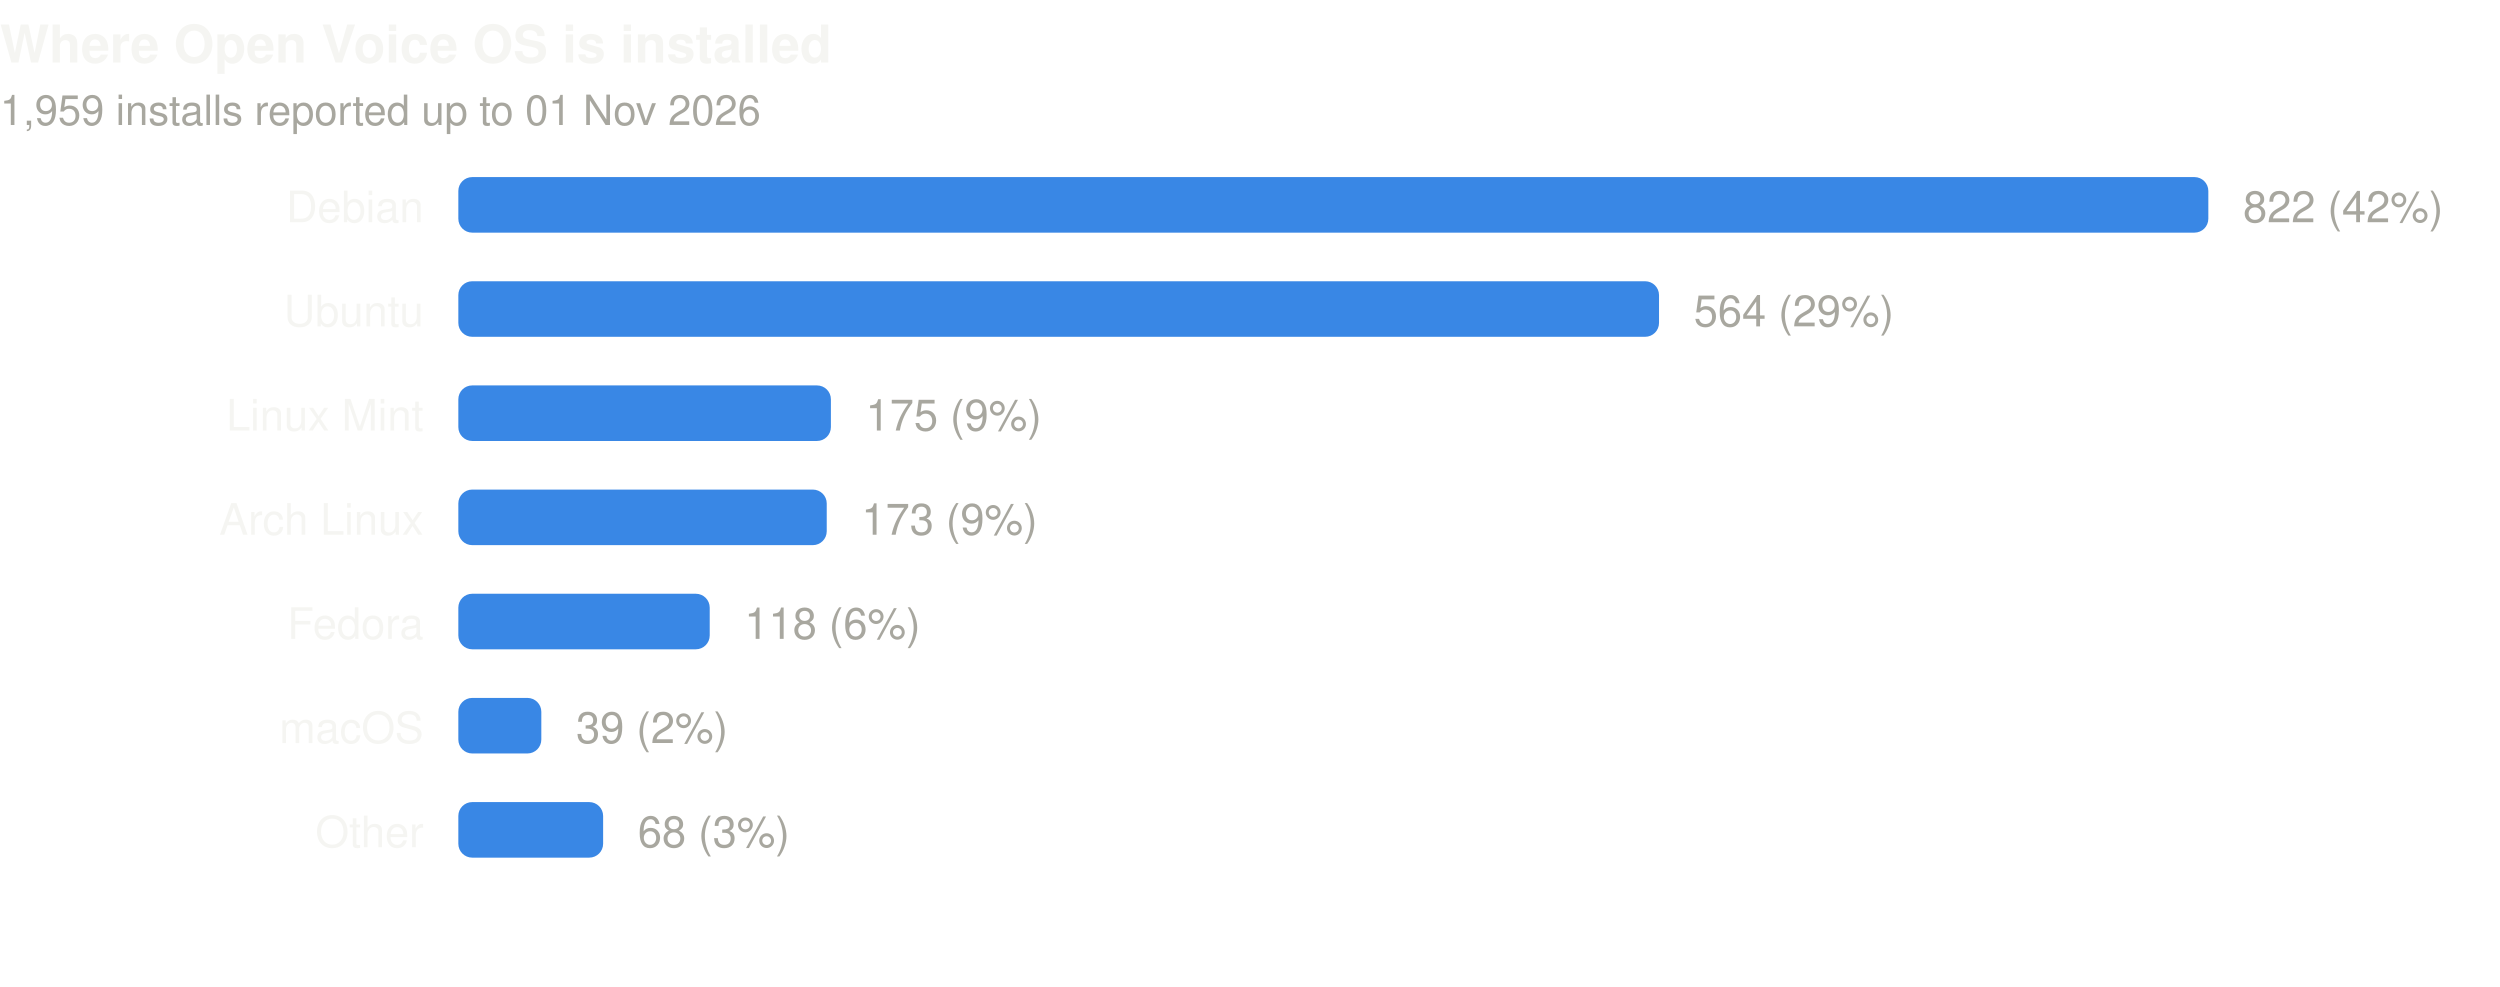
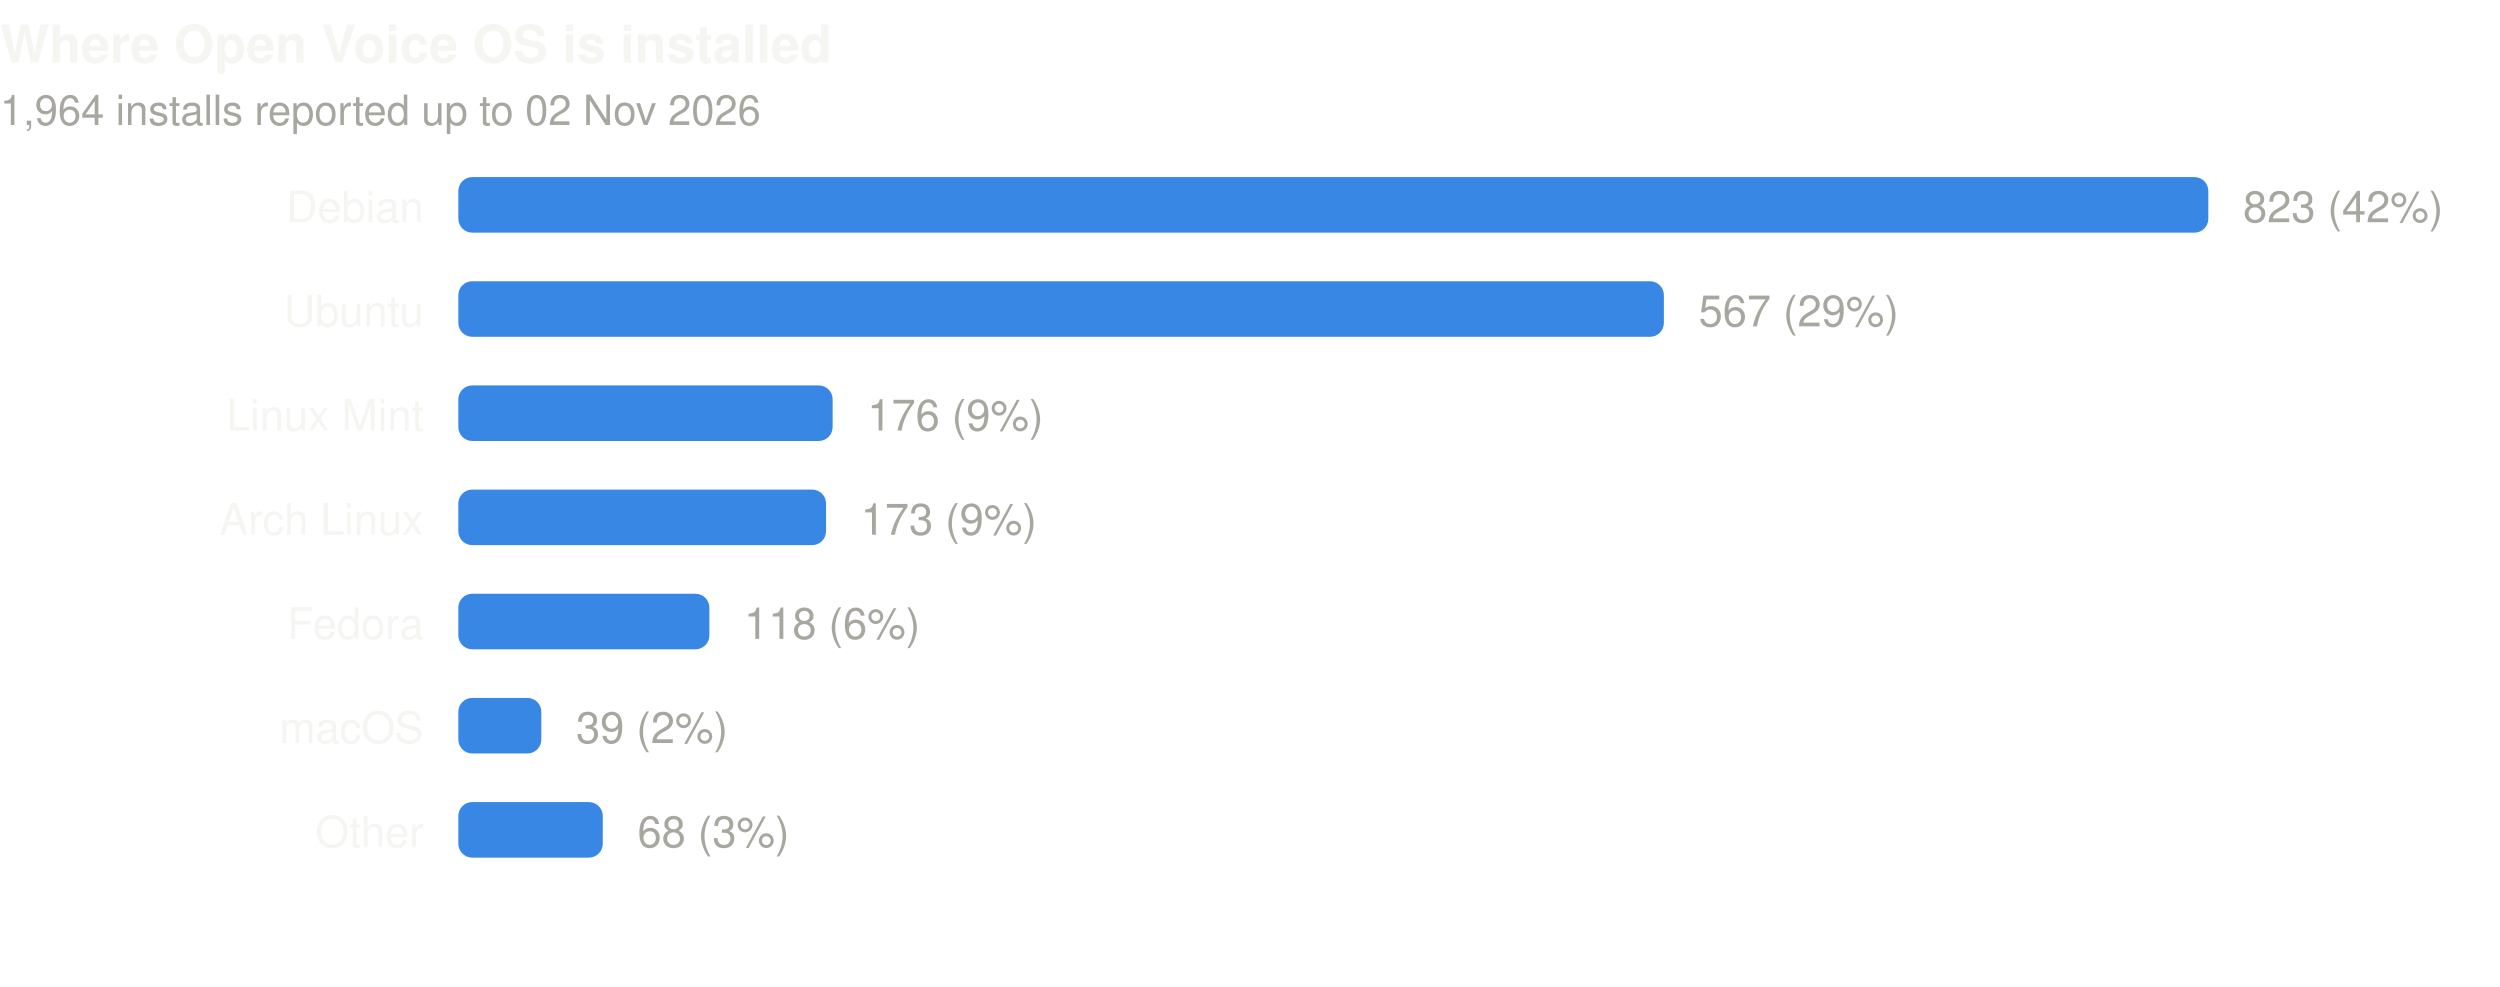
- <svg xmlns="http://www.w3.org/2000/svg" width="720" height="284" viewBox="0 0 720 284" role="img" aria-label="Where Open Voice OS is installed. 1,959 installs reported up to 01 Nov 2026">
+ <svg xmlns="http://www.w3.org/2000/svg" width="720" height="284" viewBox="0 0 720 284" role="img" aria-label="Where Open Voice OS is installed. 1,964 installs reported up to 02 Nov 2026">
  <text x="0" y="18" font-family="ui-sans-serif,-apple-system,BlinkMacSystemFont,'Segoe UI',Helvetica,Arial,sans-serif" font-size="15" font-weight="600" fill="#f5f5f2">Where Open Voice OS is installed</text>
-   <text x="0" y="36" font-family="ui-sans-serif,-apple-system,BlinkMacSystemFont,'Segoe UI',Helvetica,Arial,sans-serif" font-size="12" fill="#a8a79f">1,959 installs reported up to 01 Nov 2026</text>
+   <text x="0" y="36" font-family="ui-sans-serif,-apple-system,BlinkMacSystemFont,'Segoe UI',Helvetica,Arial,sans-serif" font-size="12" fill="#a8a79f">1,964 installs reported up to 02 Nov 2026</text>
  <text x="122" y="64.0" text-anchor="end" font-family="ui-sans-serif,-apple-system,BlinkMacSystemFont,'Segoe UI',Helvetica,Arial,sans-serif" font-size="12.5" fill="#f5f5f2">Debian</text>
  <rect x="132" y="51.0" width="504.0" height="16" rx="4" fill="#3987e5" />
-   <text x="646.0" y="64.0" font-family="ui-sans-serif,-apple-system,BlinkMacSystemFont,'Segoe UI',Helvetica,Arial,sans-serif" font-size="12.5" fill="#a8a79f">822 (42%)</text>
+   <text x="646.0" y="64.0" font-family="ui-sans-serif,-apple-system,BlinkMacSystemFont,'Segoe UI',Helvetica,Arial,sans-serif" font-size="12.5" fill="#a8a79f">823 (42%)</text>
  <text x="122" y="94.0" text-anchor="end" font-family="ui-sans-serif,-apple-system,BlinkMacSystemFont,'Segoe UI',Helvetica,Arial,sans-serif" font-size="12.5" fill="#f5f5f2">Ubuntu</text>
-   <rect x="132" y="81.0" width="345.8" height="16" rx="4" fill="#3987e5" />
-   <text x="487.8" y="94.0" font-family="ui-sans-serif,-apple-system,BlinkMacSystemFont,'Segoe UI',Helvetica,Arial,sans-serif" font-size="12.5" fill="#a8a79f">564 (29%)</text>
+   <rect x="132" y="81.0" width="347.2" height="16" rx="4" fill="#3987e5" />
+   <text x="489.2" y="94.0" font-family="ui-sans-serif,-apple-system,BlinkMacSystemFont,'Segoe UI',Helvetica,Arial,sans-serif" font-size="12.5" fill="#a8a79f">567 (29%)</text>
  <text x="122" y="124.0" text-anchor="end" font-family="ui-sans-serif,-apple-system,BlinkMacSystemFont,'Segoe UI',Helvetica,Arial,sans-serif" font-size="12.5" fill="#f5f5f2">Linux Mint</text>
-   <rect x="132" y="111.0" width="107.3" height="16" rx="4" fill="#3987e5" />
-   <text x="249.3" y="124.0" font-family="ui-sans-serif,-apple-system,BlinkMacSystemFont,'Segoe UI',Helvetica,Arial,sans-serif" font-size="12.5" fill="#a8a79f">175 (9%)</text>
+   <rect x="132" y="111.0" width="107.8" height="16" rx="4" fill="#3987e5" />
+   <text x="249.8" y="124.0" font-family="ui-sans-serif,-apple-system,BlinkMacSystemFont,'Segoe UI',Helvetica,Arial,sans-serif" font-size="12.5" fill="#a8a79f">176 (9%)</text>
  <text x="122" y="154.0" text-anchor="end" font-family="ui-sans-serif,-apple-system,BlinkMacSystemFont,'Segoe UI',Helvetica,Arial,sans-serif" font-size="12.5" fill="#f5f5f2">Arch Linux</text>
-   <rect x="132" y="141.0" width="106.1" height="16" rx="4" fill="#3987e5" />
-   <text x="248.1" y="154.0" font-family="ui-sans-serif,-apple-system,BlinkMacSystemFont,'Segoe UI',Helvetica,Arial,sans-serif" font-size="12.5" fill="#a8a79f">173 (9%)</text>
+   <rect x="132" y="141.0" width="105.9" height="16" rx="4" fill="#3987e5" />
+   <text x="247.9" y="154.0" font-family="ui-sans-serif,-apple-system,BlinkMacSystemFont,'Segoe UI',Helvetica,Arial,sans-serif" font-size="12.5" fill="#a8a79f">173 (9%)</text>
  <text x="122" y="184.0" text-anchor="end" font-family="ui-sans-serif,-apple-system,BlinkMacSystemFont,'Segoe UI',Helvetica,Arial,sans-serif" font-size="12.5" fill="#f5f5f2">Fedora</text>
-   <rect x="132" y="171.0" width="72.4" height="16" rx="4" fill="#3987e5" />
-   <text x="214.4" y="184.0" font-family="ui-sans-serif,-apple-system,BlinkMacSystemFont,'Segoe UI',Helvetica,Arial,sans-serif" font-size="12.5" fill="#a8a79f">118 (6%)</text>
+   <rect x="132" y="171.0" width="72.3" height="16" rx="4" fill="#3987e5" />
+   <text x="214.3" y="184.0" font-family="ui-sans-serif,-apple-system,BlinkMacSystemFont,'Segoe UI',Helvetica,Arial,sans-serif" font-size="12.5" fill="#a8a79f">118 (6%)</text>
  <text x="122" y="214.0" text-anchor="end" font-family="ui-sans-serif,-apple-system,BlinkMacSystemFont,'Segoe UI',Helvetica,Arial,sans-serif" font-size="12.5" fill="#f5f5f2">macOS</text>
  <rect x="132" y="201.0" width="23.9" height="16" rx="4" fill="#3987e5" />
  <text x="165.9" y="214.0" font-family="ui-sans-serif,-apple-system,BlinkMacSystemFont,'Segoe UI',Helvetica,Arial,sans-serif" font-size="12.5" fill="#a8a79f">39 (2%)</text>
  <text x="122" y="244.0" text-anchor="end" font-family="ui-sans-serif,-apple-system,BlinkMacSystemFont,'Segoe UI',Helvetica,Arial,sans-serif" font-size="12.5" fill="#f5f5f2">Other</text>
-   <rect x="132" y="231.0" width="41.7" height="16" rx="4" fill="#3987e5" />
-   <text x="183.7" y="244.0" font-family="ui-sans-serif,-apple-system,BlinkMacSystemFont,'Segoe UI',Helvetica,Arial,sans-serif" font-size="12.5" fill="#a8a79f">68 (3%)</text>
+   <rect x="132" y="231.0" width="41.6" height="16" rx="4" fill="#3987e5" />
+   <text x="183.6" y="244.0" font-family="ui-sans-serif,-apple-system,BlinkMacSystemFont,'Segoe UI',Helvetica,Arial,sans-serif" font-size="12.5" fill="#a8a79f">68 (3%)</text>
</svg>
